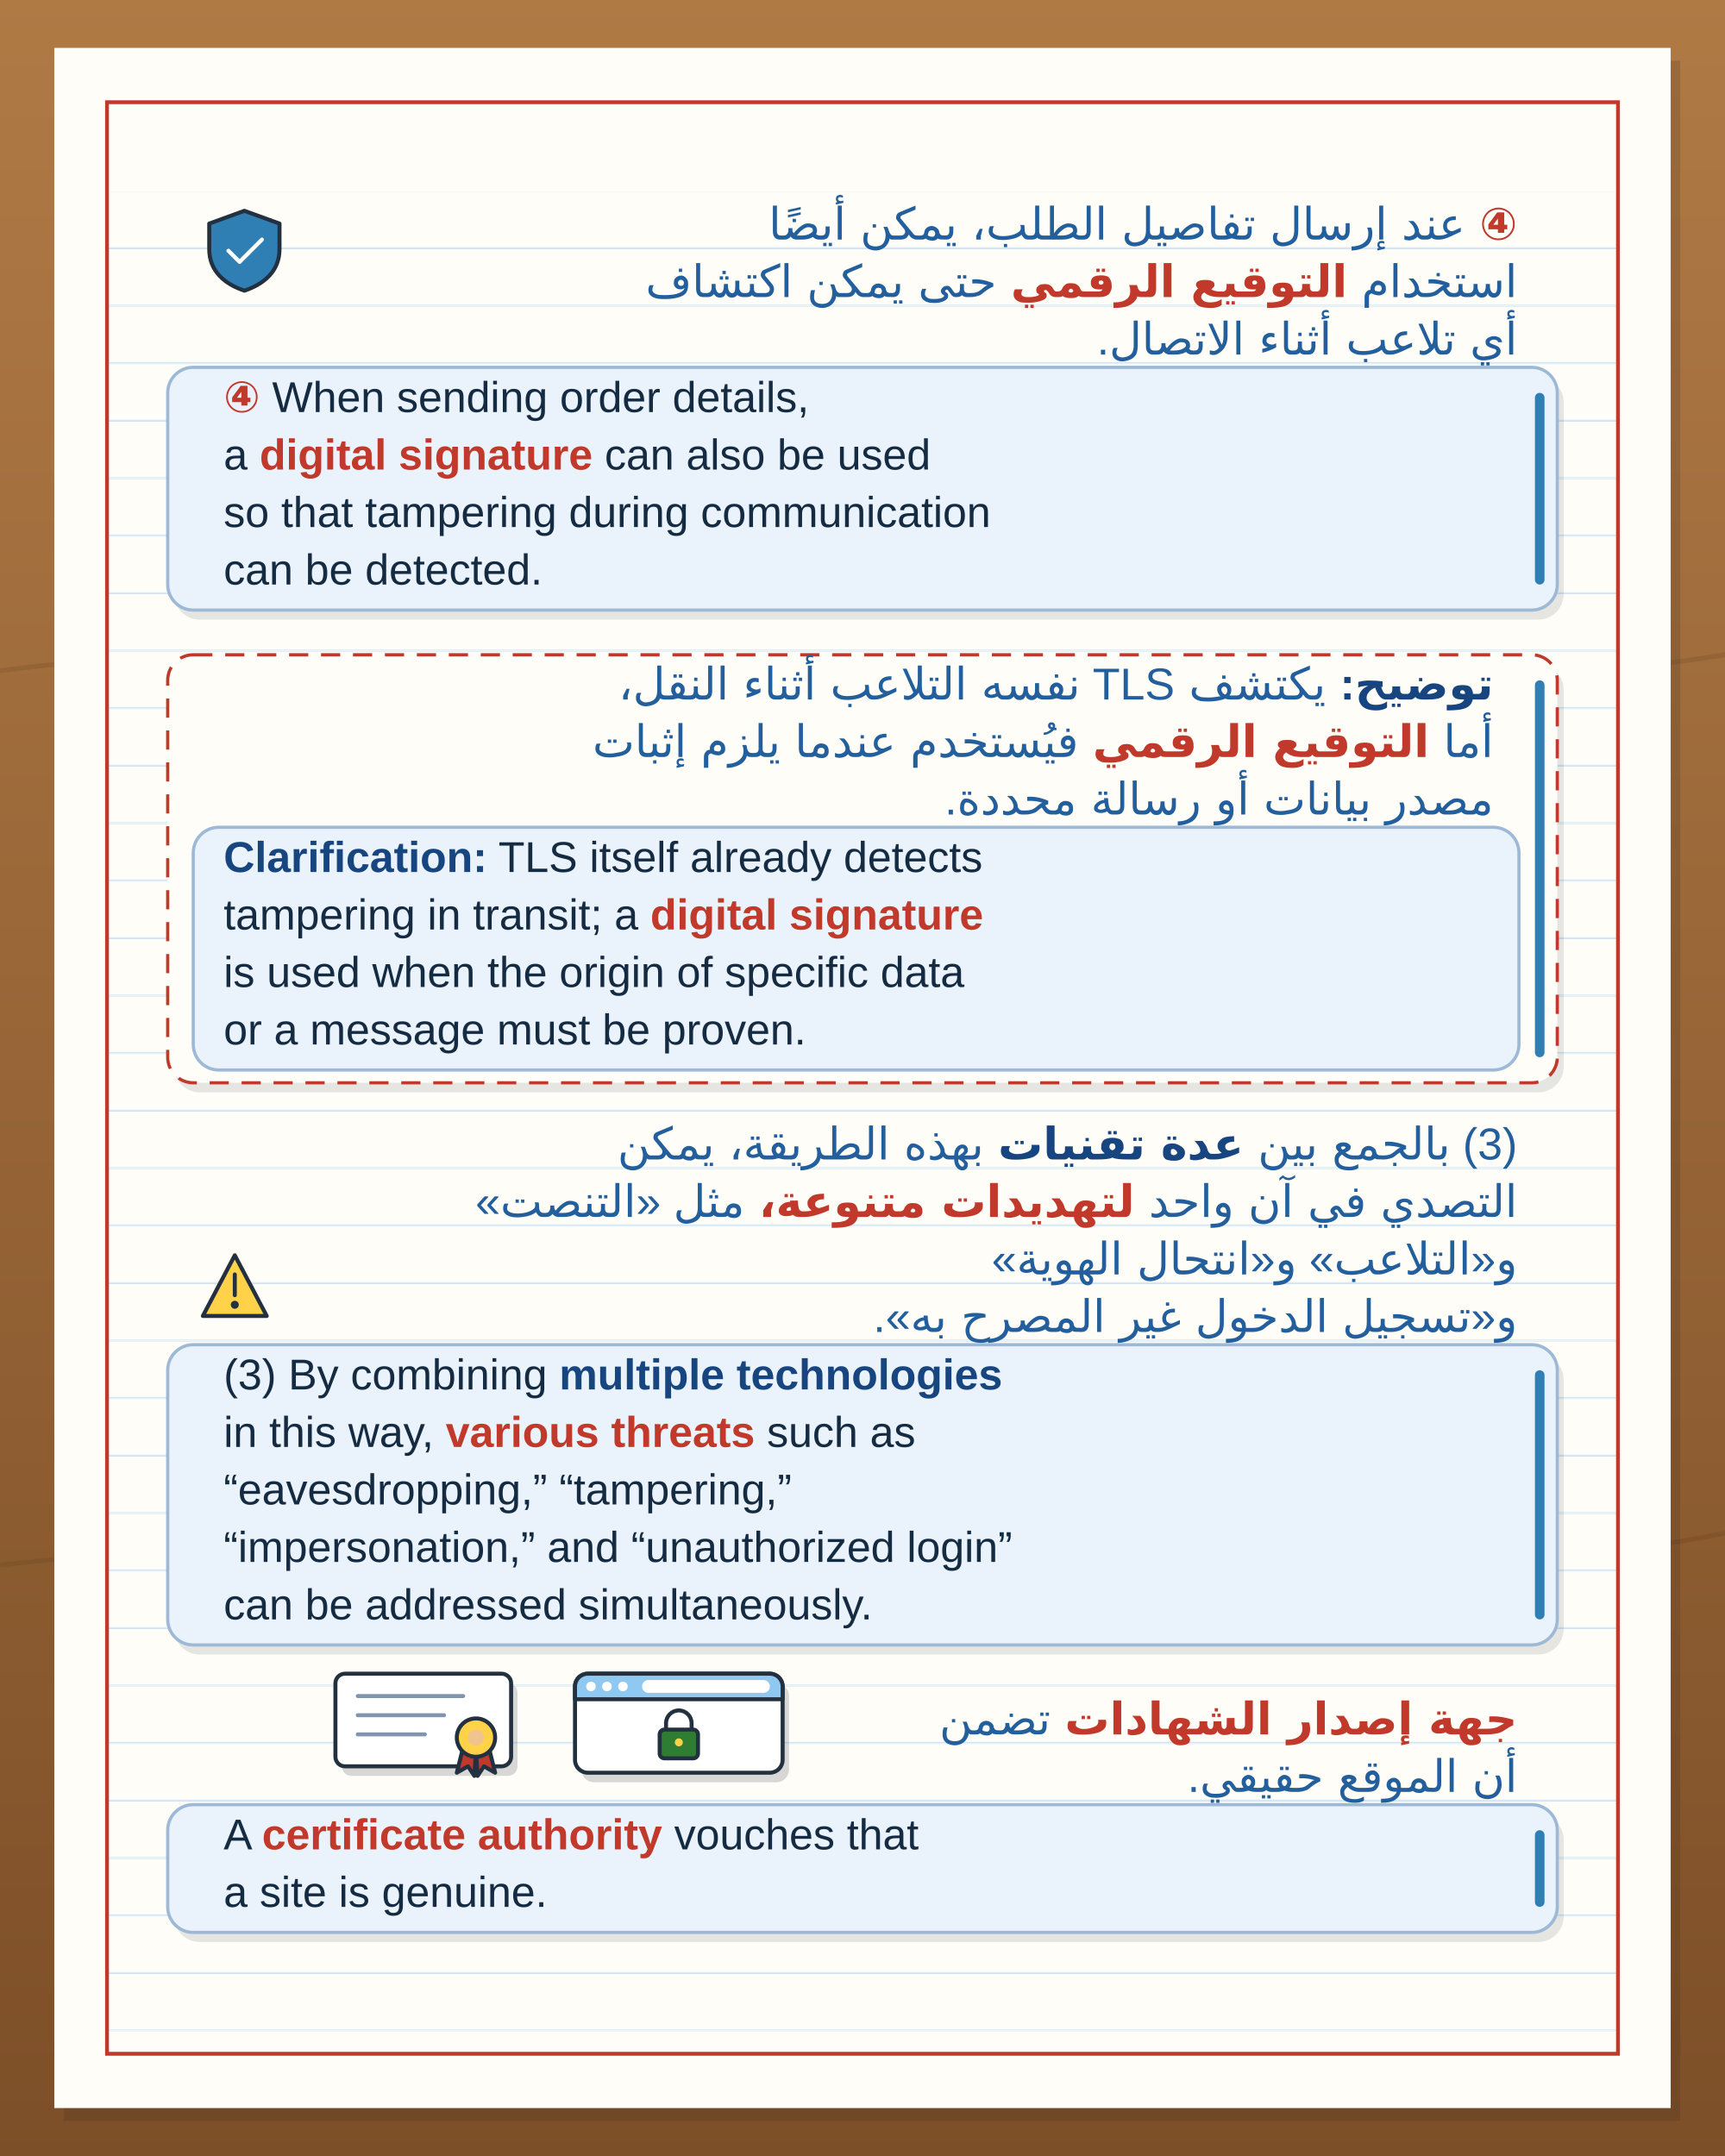
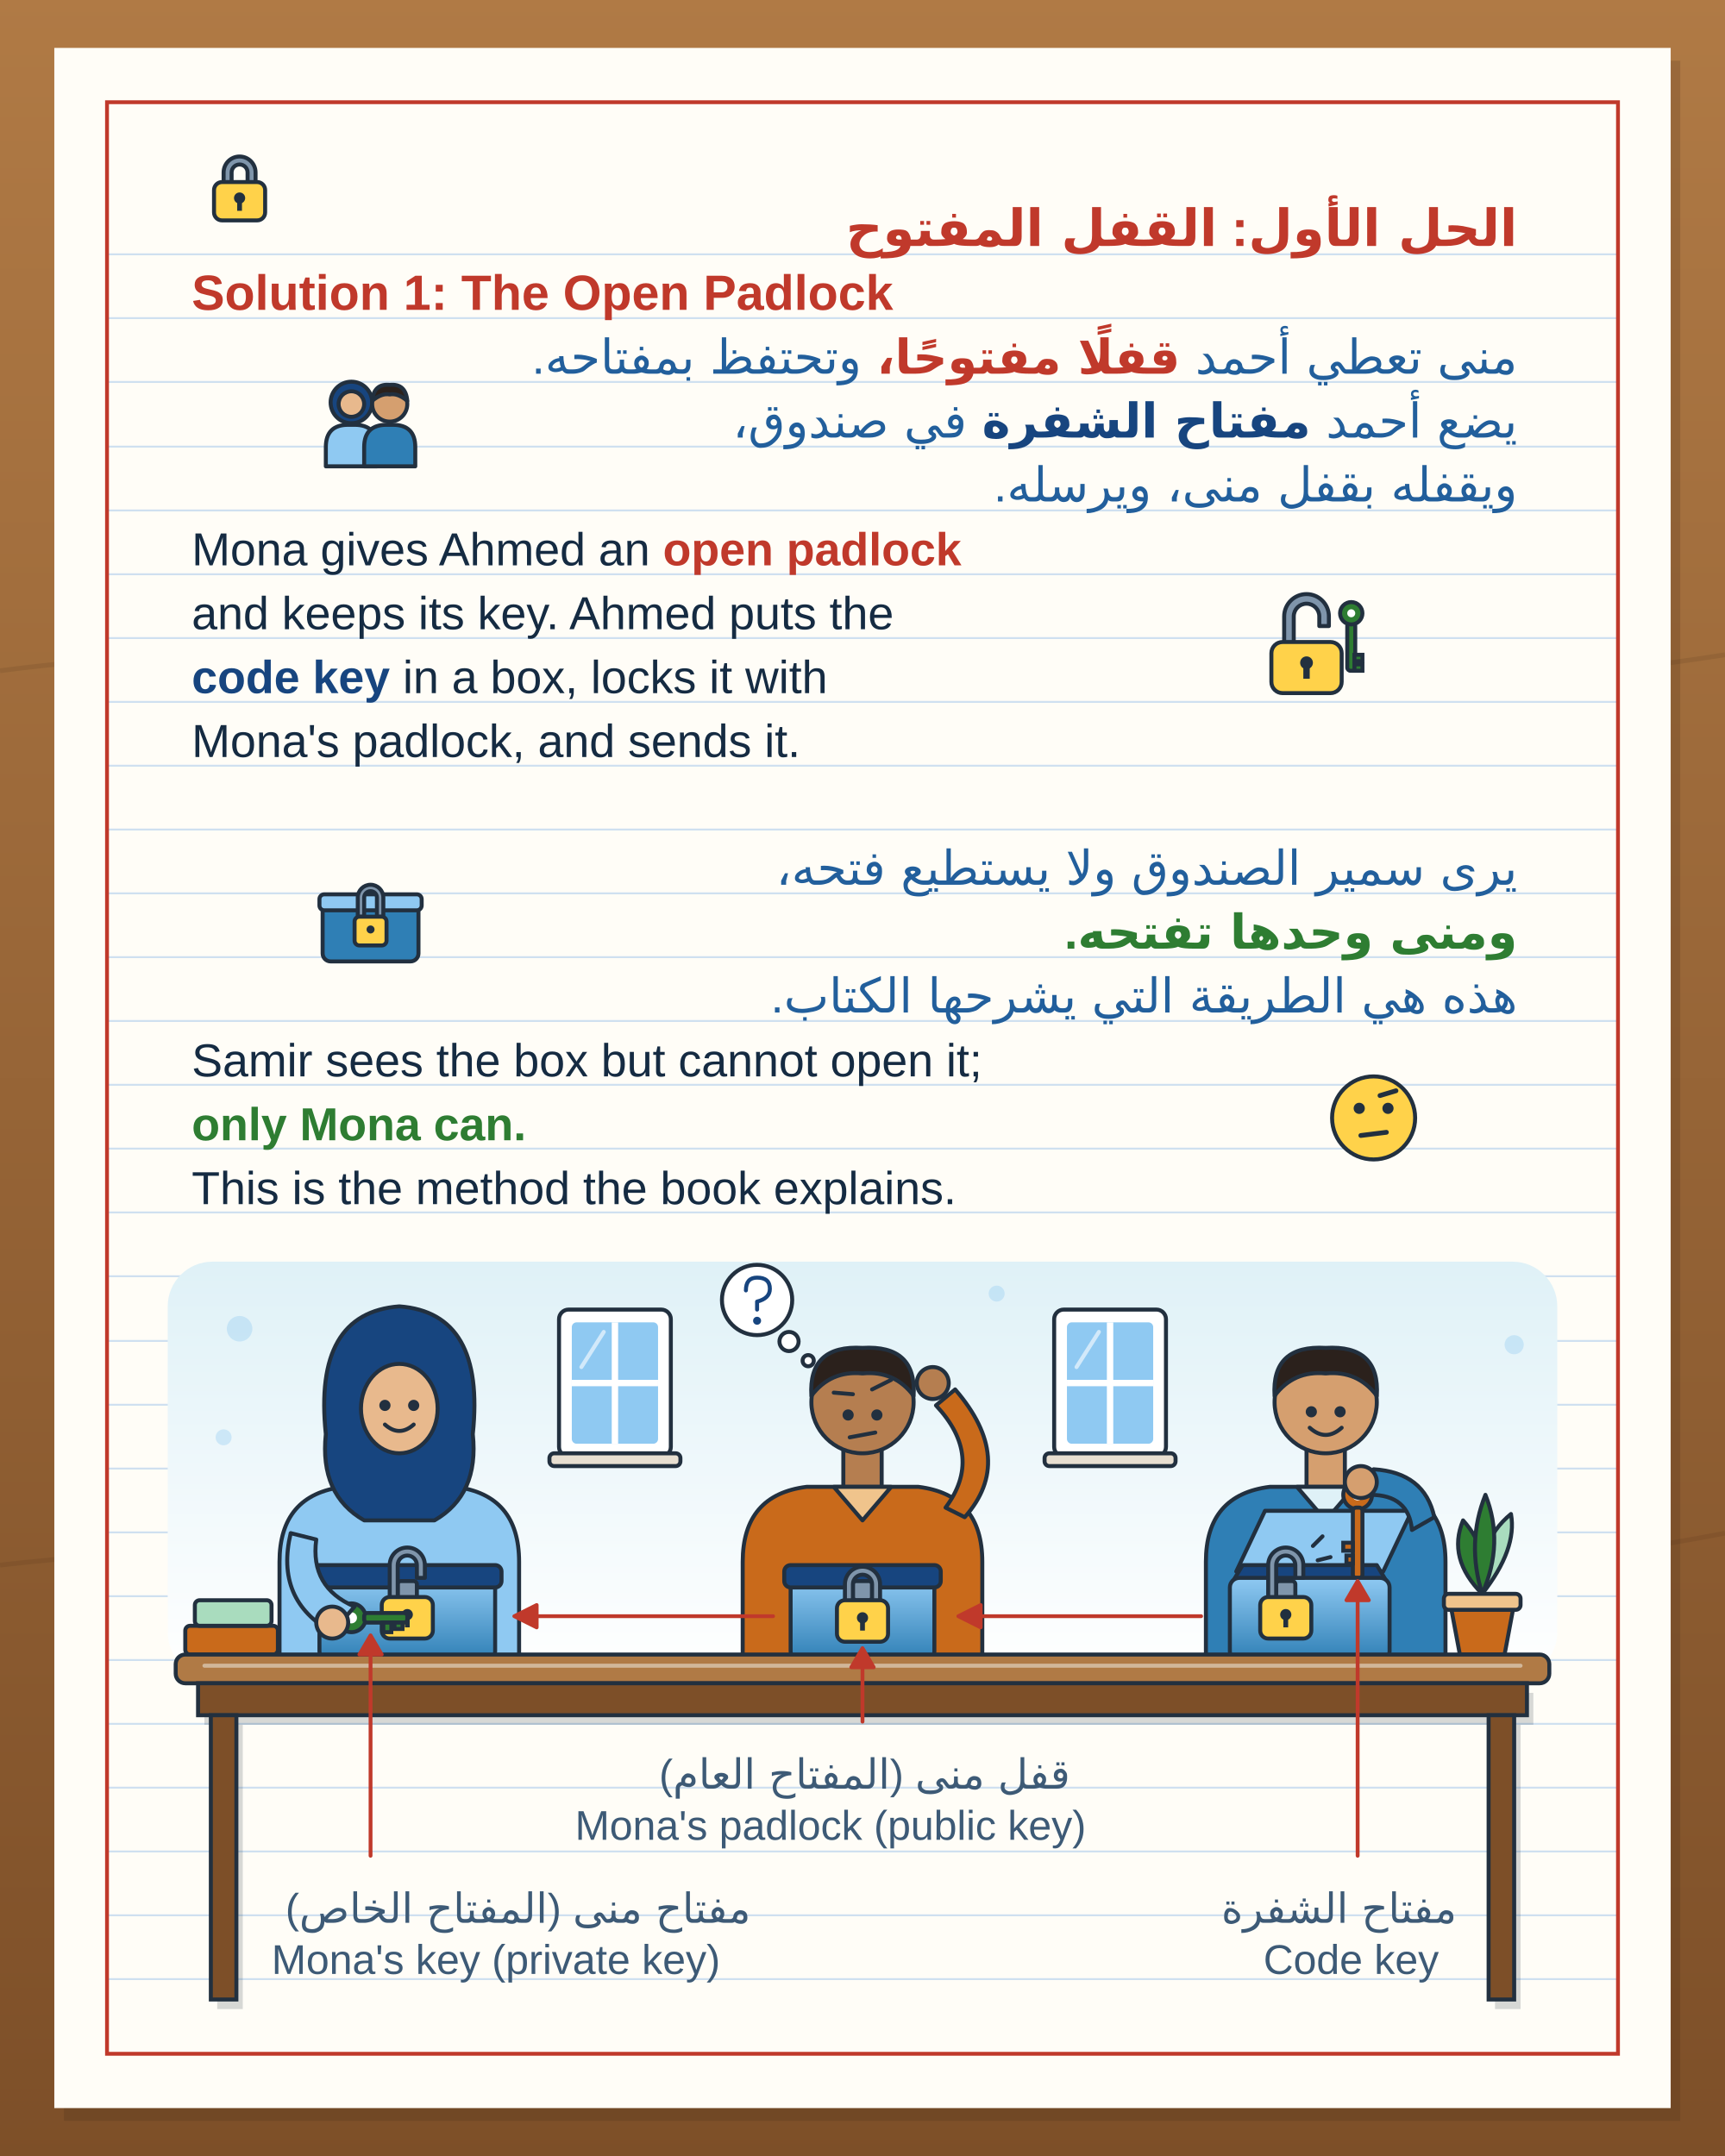
<svg xmlns="http://www.w3.org/2000/svg" width="1080" height="1350" viewBox="0 0 1080 1350" preserveAspectRatio="xMidYMid meet" style="width:100%;height:auto;max-width:1080px;display:block;margin:0 auto;">
  <defs>
    <linearGradient id="pmDesk" x1="0" y1="0" x2="0" y2="1">
      <stop offset="0" stop-color="#b07a45" />
      <stop offset="1" stop-color="#7d4f28" />
    </linearGradient>
-     <pattern id="pmRules" x="0" y="120" width="1080" height="36" patternUnits="userSpaceOnUse">
-       <line x1="0" y1="35.5" x2="1080" y2="35.5" stroke="#cfe0f0" stroke-width="1.4" />
+     <pattern id="pmRules" x="0" y="120" width="1080" height="40" patternUnits="userSpaceOnUse">
+       <line x1="0" y1="39.5" x2="1080" y2="39.5" stroke="#cfe0f0" stroke-width="1.4" />
    </pattern>
  </defs>
  <rect x="0" y="0" width="1080" height="1350" fill="url(#pmDesk)" />
  <path d="M0 420 C 300 380, 700 470, 1080 410" fill="none" stroke="#3a2411" stroke-width="3" opacity=".12" />
  <path d="M0 980 C 350 940, 720 1030, 1080 960" fill="none" stroke="#3a2411" stroke-width="3" opacity=".12" />
  <rect x="40" y="38" width="1012" height="1290" fill="#3a2411" opacity=".18" />
  <rect x="34" y="30" width="1012" height="1290" fill="#fffdf7" />
  <rect x="67" y="120" width="946" height="1152" fill="url(#pmRules)" />
  <rect x="67" y="64" width="946" height="1222" fill="none" stroke="#c0392b" stroke-width="2.4" />
-   <rect x="109" y="236" width="870" height="152" rx="16" fill="#22303f" opacity=".12" />
-   <rect x="109" y="416" width="870" height="268" rx="16" fill="#22303f" opacity=".12" />
-   <rect x="109" y="848" width="870" height="188" rx="16" fill="#22303f" opacity=".12" />
-   <rect x="109" y="1136" width="870" height="80" rx="16" fill="#22303f" opacity=".12" />
-   <rect x="105" y="230" width="870" height="152" rx="16" fill="#eaf2fb" stroke="#9db9d6" stroke-width="2" />
-   <rect x="961" y="246" width="6" height="120" rx="3" fill="#2f7fb5" />
-   <rect x="105" y="410" width="870" height="268" rx="16" fill="#fffdf7" stroke="#c0392b" stroke-width="2" stroke-dasharray="12 8" />
-   <rect x="961" y="426" width="6" height="236" rx="3" fill="#2f7fb5" />
-   <rect x="121" y="518" width="830" height="152" rx="16" fill="#eaf2fb" stroke="#9db9d6" stroke-width="2" />
-   <rect x="105" y="842" width="870" height="188" rx="16" fill="#eaf2fb" stroke="#9db9d6" stroke-width="2" />
-   <rect x="961" y="858" width="6" height="156" rx="3" fill="#2f7fb5" />
-   <rect x="105" y="1130" width="870" height="80" rx="16" fill="#eaf2fb" stroke="#9db9d6" stroke-width="2" />
-   <rect x="961" y="1146" width="6" height="48" rx="3" fill="#2f7fb5" />
-   <g transform="translate(125 128)">
-     <path d="M28 4 L50 12 V28 C50 42 40 50 28 54 C16 50 6 42 6 28 V12 Z" fill="#2f7fb5" stroke="#22303f" stroke-width="2.5" stroke-linecap="round" stroke-linejoin="round" />
-     <path d="M18 29 L25 36 L39 22" fill="none" stroke="#ffffff" stroke-width="2.5" stroke-linecap="round" stroke-linejoin="round" />
-   </g>
-   <g transform="translate(125 784)">
-     <polygon points="22,2 42,40 2,40" fill="#ffd24a" stroke="#22303f" stroke-width="2.5" stroke-linecap="round" stroke-linejoin="round" />
-     <line x1="22" y1="14" x2="22" y2="27" stroke="#22303f" stroke-width="2.5" stroke-linecap="round" />
-     <circle cx="22" cy="33" r="2.5" fill="#22303f" />
-   </g>
-   <g transform="translate(210 1048)">
-     <rect x="4" y="6" width="110" height="58" rx="6" fill="#22303f" opacity=".18" />
-     <rect x="0" y="0" width="110" height="58" rx="6" fill="#ffffff" stroke="#22303f" stroke-width="2.5" stroke-linejoin="round" />
-     <line x1="14" y1="14" x2="80" y2="14" stroke="#7f95ab" stroke-width="2.5" stroke-linecap="round" />
-     <line x1="14" y1="26" x2="68" y2="26" stroke="#7f95ab" stroke-width="2.5" stroke-linecap="round" />
-     <line x1="14" y1="38" x2="56" y2="38" stroke="#7f95ab" stroke-width="2.5" stroke-linecap="round" />
-     <polygon points="80,46 76,62 83,58 87,64 88,48" fill="#c0392b" stroke="#22303f" stroke-width="2.5" stroke-linejoin="round" />
-     <polygon points="96,46 100,62 93,58 89,64 88,48" fill="#c0392b" stroke="#22303f" stroke-width="2.5" stroke-linejoin="round" />
-     <circle cx="88" cy="40" r="12" fill="#ffd24a" stroke="#22303f" stroke-width="2.5" />
-     <circle cx="88" cy="40" r="5" fill="#f0c48c" />
-   </g>
-   <g transform="translate(360 1048)">
-     <rect x="4" y="6" width="130" height="62" rx="8" fill="#22303f" opacity=".18" />
-     <rect x="0" y="0" width="130" height="62" rx="8" fill="#ffffff" stroke="#22303f" stroke-width="2.5" stroke-linejoin="round" />
-     <path d="M8 0 H122 A8 8 0 0 1 130 8 V16 H0 V8 A8 8 0 0 1 8 0 Z" fill="#8fc9f2" stroke="#22303f" stroke-width="2.5" stroke-linejoin="round" />
-     <circle cx="10" cy="8" r="3" fill="#ffffff" />
-     <circle cx="20" cy="8" r="3" fill="#ffffff" />
-     <circle cx="30" cy="8" r="3" fill="#ffffff" />
-     <rect x="42" y="4" width="80" height="8" rx="4" fill="#ffffff" />
-     <path d="M57 36 V31 A8 8 0 0 1 73 31 V36" fill="none" stroke="#22303f" stroke-width="2.5" stroke-linecap="round" />
-     <rect x="53" y="35" width="24" height="18" rx="3" fill="#2e7d32" stroke="#22303f" stroke-width="2.5" stroke-linejoin="round" />
-     <circle cx="65" cy="43" r="2.5" fill="#ffd24a" />
-   </g>
-   <text x="950" y="150" direction="rtl" unicode-bidi="plaintext" text-anchor="start" font-family="Tahoma, Arial, Segoe UI, sans-serif" font-size="28" fill="#225f9c">
-     <tspan x="950" dy="0">
-       <tspan font-weight="bold" fill="#c0392b">④</tspan> عند إرسال تفاصيل الطلب، يمكن أيضًا</tspan>
-     <tspan x="950" dy="36">استخدام <tspan font-weight="bold" fill="#c0392b">التوقيع الرقمي</tspan> حتى يمكن اكتشاف</tspan>
-     <tspan x="950" dy="36">أي تلاعب أثناء الاتصال.</tspan>
-   </text>
-   <text x="140" y="258" direction="ltr" unicode-bidi="plaintext" text-anchor="start" font-family="Segoe Print, Comic Sans MS, Arial, sans-serif" font-size="27" fill="#152b42">
-     <tspan x="140" dy="0">
-       <tspan font-weight="bold" fill="#c0392b">④</tspan> When sending order details,</tspan>
-     <tspan x="140" dy="36">a <tspan font-weight="bold" fill="#c0392b">digital signature</tspan> can also be used</tspan>
-     <tspan x="140" dy="36">so that tampering during communication</tspan>
-     <tspan x="140" dy="36">can be detected.</tspan>
-   </text>
-   <text x="935" y="438" direction="rtl" unicode-bidi="plaintext" text-anchor="start" font-family="Tahoma, Arial, Segoe UI, sans-serif" font-size="28" fill="#225f9c">
-     <tspan x="935" dy="0">
-       <tspan font-weight="bold" fill="#17457f">توضيح:</tspan> يكتشف TLS نفسه التلاعب أثناء النقل،</tspan>
-     <tspan x="935" dy="36">أما <tspan font-weight="bold" fill="#c0392b">التوقيع الرقمي</tspan> فيُستخدم عندما يلزم إثبات</tspan>
-     <tspan x="935" dy="36">مصدر بيانات أو رسالة محددة.</tspan>
-   </text>
-   <text x="140" y="546" direction="ltr" unicode-bidi="plaintext" text-anchor="start" font-family="Segoe Print, Comic Sans MS, Arial, sans-serif" font-size="27" fill="#152b42">
-     <tspan x="140" dy="0">
-       <tspan font-weight="bold" fill="#17457f">Clarification:</tspan> TLS itself already detects</tspan>
-     <tspan x="140" dy="36">tampering in transit; a <tspan font-weight="bold" fill="#c0392b">digital signature</tspan>
+   <g>
+     <defs>
+       <linearGradient id="ilSky" x1="0" y1="0" x2="0" y2="1">
+         <stop offset="0" stop-color="#dff1f7" />
+         <stop offset="1" stop-color="#ffffff" />
+       </linearGradient>
+       <linearGradient id="ilBox" x1="0" y1="0" x2="0" y2="1">
+         <stop offset="0" stop-color="#8fc9f2" />
+         <stop offset="1" stop-color="#2f7fb5" />
+       </linearGradient>
+     </defs>
+     <rect x="128" y="1060" width="832" height="20" fill="#22303f" opacity=".18" />
+     <rect x="136" y="1080" width="16" height="178" fill="#22303f" opacity=".18" />
+     <rect x="936" y="1080" width="16" height="178" fill="#22303f" opacity=".18" />
+     <rect x="105" y="790" width="870" height="260" rx="28" fill="url(#ilSky)" />
+     <circle cx="150" cy="832" r="8" fill="#8fc9f2" opacity=".35" />
+     <circle cx="140" cy="900" r="5" fill="#8fc9f2" opacity=".35" />
+     <circle cx="948" cy="842" r="6" fill="#8fc9f2" opacity=".35" />
+     <circle cx="624" cy="810" r="5" fill="#8fc9f2" opacity=".35" />
+     <rect x="350" y="820" width="70" height="92" rx="6" fill="#ffffff" stroke="#22303f" stroke-width="2.5" />
+     <rect x="358" y="828" width="54" height="76" rx="3" fill="#8fc9f2" />
+     <rect x="383" y="828" width="4" height="76" fill="#ffffff" />
+     <rect x="358" y="864" width="54" height="4" fill="#ffffff" />
+     <path d="M 364 856 L 378 834" fill="none" stroke="#ffffff" stroke-width="2.5" stroke-linecap="round" opacity=".6" />
+     <rect x="344" y="910" width="82" height="8" rx="3" fill="#e8dfd1" stroke="#22303f" stroke-width="2.5" />
+     <rect x="660" y="820" width="70" height="92" rx="6" fill="#ffffff" stroke="#22303f" stroke-width="2.5" />
+     <rect x="668" y="828" width="54" height="76" rx="3" fill="#8fc9f2" />
+     <rect x="693" y="828" width="4" height="76" fill="#ffffff" />
+     <rect x="668" y="864" width="54" height="4" fill="#ffffff" />
+     <path d="M 674 856 L 688 834" fill="none" stroke="#ffffff" stroke-width="2.5" stroke-linecap="round" opacity=".6" />
+     <rect x="654" y="910" width="82" height="8" rx="3" fill="#e8dfd1" stroke="#22303f" stroke-width="2.5" />
+     <path d="M 175 1044 V 978 Q 175 936 215 931 H 285 Q 325 936 325 978 V 1044 Z" fill="#8fc9f2" stroke="#22303f" stroke-width="2.5" stroke-linecap="round" stroke-linejoin="round" />
+     <path d="M 204 898 Q 196 822 250 818 Q 304 822 296 898 Q 300 936 272 952 H 228 Q 200 936 204 898 Z" fill="#17457f" stroke="#22303f" stroke-width="2.5" stroke-linecap="round" stroke-linejoin="round" />
+     <ellipse cx="250" cy="882" rx="24" ry="28" fill="#e8b98d" stroke="#22303f" stroke-width="2.5" />
+     <circle cx="241" cy="880" r="3.5" fill="#22303f" />
+     <circle cx="259" cy="880" r="3.5" fill="#22303f" />
+     <path d="M 241 892 Q 250 900 259 892" fill="none" stroke="#22303f" stroke-width="2.5" stroke-linecap="round" />
+     <rect x="528" y="902" width="24" height="32" fill="#b57e50" stroke="#22303f" stroke-width="2.5" />
+     <path d="M 465 1044 V 978 Q 465 936 505 931 H 575 Q 615 936 615 978 V 1044 Z" fill="#c96a1b" stroke="#22303f" stroke-width="2.5" stroke-linecap="round" stroke-linejoin="round" />
+     <path d="M 522 931 L 540 952 L 558 931 Z" fill="#f0c48c" stroke="#22303f" stroke-width="2.5" stroke-linejoin="round" />
+     <circle cx="540" cy="878" r="32" fill="#b57e50" stroke="#22303f" stroke-width="2.5" />
+     <path d="M 508 874 Q 506 842 540 844 Q 574 842 572 874 Q 560 858 540 860 Q 520 858 508 874 Z" fill="#2b211c" stroke="#22303f" stroke-width="2.5" stroke-linejoin="round" />
+     <circle cx="531" cy="886" r="3.5" fill="#22303f" />
+     <circle cx="549" cy="886" r="3.5" fill="#22303f" />
+     <path d="M 522 872 L 534 873" fill="none" stroke="#22303f" stroke-width="2.5" stroke-linecap="round" />
+     <path d="M 546 870 L 558 864" fill="none" stroke="#22303f" stroke-width="2.5" stroke-linecap="round" />
+     <path d="M 532 900 L 548 897" fill="none" stroke="#22303f" stroke-width="2.5" stroke-linecap="round" />
+     <path d="M 604 950 Q 636 914 598 870 L 586 880 Q 616 912 592 944 Z" fill="#c96a1b" stroke="#22303f" stroke-width="2.5" stroke-linejoin="round" />
+     <circle cx="584" cy="866" r="10" fill="#b57e50" stroke="#22303f" stroke-width="2.5" />
+     <circle cx="506" cy="852" r="3.5" fill="#ffffff" stroke="#22303f" stroke-width="2.5" />
+     <circle cx="494" cy="840" r="6" fill="#ffffff" stroke="#22303f" stroke-width="2.5" />
+     <circle cx="474" cy="814" r="22" fill="#ffffff" stroke="#22303f" stroke-width="2.5" />
+     <path d="M 467 808 Q 467 800 474 800 Q 482 800 482 807 Q 482 813 474 815 V 820" fill="none" stroke="#17457f" stroke-width="2.5" stroke-linecap="round" stroke-linejoin="round" />
+     <circle cx="474" cy="827" r="2.5" fill="#17457f" />
+     <rect x="818" y="902" width="24" height="32" fill="#d59f6f" stroke="#22303f" stroke-width="2.5" />
+     <path d="M 755 1044 V 978 Q 755 936 795 931 H 865 Q 905 936 905 978 V 1044 Z" fill="#2f7fb5" stroke="#22303f" stroke-width="2.5" stroke-linecap="round" stroke-linejoin="round" />
+     <path d="M 812 931 L 830 952 L 848 931 Z" fill="#dff1f7" stroke="#22303f" stroke-width="2.5" stroke-linejoin="round" />
+     <circle cx="830" cy="878" r="32" fill="#d59f6f" stroke="#22303f" stroke-width="2.5" />
+     <path d="M 798 874 Q 796 842 830 844 Q 864 842 862 874 Q 850 858 830 860 Q 810 858 798 874 Z" fill="#2b211c" stroke="#22303f" stroke-width="2.5" stroke-linejoin="round" />
+     <circle cx="821" cy="884" r="3.5" fill="#22303f" />
+     <circle cx="839" cy="884" r="3.5" fill="#22303f" />
+     <path d="M 820 894 Q 830 903 840 894" fill="none" stroke="#22303f" stroke-width="2.5" stroke-linecap="round" />
+     <polygon points="774,984 792,946 884,946 866,984" fill="#8fc9f2" stroke="#22303f" stroke-width="2.5" stroke-linejoin="round" />
+     <polygon points="772,990 778,980 862,980 868,990" fill="#17457f" stroke="#22303f" stroke-width="2.5" stroke-linejoin="round" />
+     <g transform="translate(850 936) rotate(90)">
+       <circle cx="0" cy="0" r="9" fill="#c96a1b" stroke="#22303f" stroke-width="2.5" />
+       <circle cx="0" cy="0" r="3.5" fill="#ffffff" />
+       <rect x="8" y="-3" width="44" height="6" rx="2" fill="#c96a1b" stroke="#22303f" stroke-width="2.5" />
+       <rect x="30" y="3" width="5" height="6" fill="#c96a1b" stroke="#22303f" stroke-width="2.5" />
+       <rect x="38" y="3" width="5" height="4" fill="#c96a1b" stroke="#22303f" stroke-width="2.5" />
+     </g>
+     <path d="M 898 950 Q 892 922 860 920 L 858 936 Q 882 936 884 958 Z" fill="#2f7fb5" stroke="#22303f" stroke-width="2.5" stroke-linejoin="round" />
+     <circle cx="852" cy="928" r="10" fill="#d59f6f" stroke="#22303f" stroke-width="2.5" />
+     <rect x="770" y="988" width="100" height="52" rx="6" fill="url(#ilBox)" stroke="#22303f" stroke-width="2.5" />
+     <rect x="799" y="990" width="12" height="12" rx="2" fill="#7f95ab" stroke="#22303f" stroke-width="2.5" />
+     <g transform="translate(805 1000)">
+       <path d="M -11 1 V -20 A 11 11 0 0 1 11 -20 V -12 H 6 V -20 A 6 6 0 0 0 -6 -20 V 1 Z" fill="#7f95ab" stroke="#22303f" stroke-width="2.5" stroke-linejoin="round" />
+       <rect x="-16" y="0" width="32" height="26" rx="5" fill="#ffd24a" stroke="#22303f" stroke-width="2.5" />
+       <circle cx="0" cy="11" r="3.5" fill="#22303f" />
+       <rect x="-1.5" y="12" width="3" height="7" fill="#22303f" />
+     </g>
+     <path d="M 822 968 L 828 962" fill="none" stroke="#22303f" stroke-width="2.5" stroke-linecap="round" />
+     <path d="M 825 977 L 833 975" fill="none" stroke="#22303f" stroke-width="2.5" stroke-linecap="round" />
+     <rect x="495" y="988" width="90" height="52" rx="6" fill="url(#ilBox)" stroke="#22303f" stroke-width="2.5" />
+     <rect x="491" y="980" width="98" height="14" rx="4" fill="#17457f" stroke="#22303f" stroke-width="2.5" />
+     <rect x="534" y="990" width="12" height="12" rx="2" fill="#7f95ab" stroke="#22303f" stroke-width="2.5" />
+     <g transform="translate(540 1002)">
+       <path d="M -11 1 V -10 A 11 11 0 0 1 11 -10 V 1 H 6 V -10 A 6 6 0 0 0 -6 -10 V 1 Z" fill="#7f95ab" stroke="#22303f" stroke-width="2.5" stroke-linejoin="round" />
+       <rect x="-16" y="0" width="32" height="26" rx="5" fill="#ffd24a" stroke="#22303f" stroke-width="2.5" />
+       <circle cx="0" cy="11" r="3.5" fill="#22303f" />
+       <rect x="-1.5" y="12" width="3" height="7" fill="#22303f" />
+     </g>
+     <rect x="200" y="988" width="110" height="52" rx="6" fill="url(#ilBox)" stroke="#22303f" stroke-width="2.5" />
+     <rect x="196" y="980" width="118" height="14" rx="4" fill="#17457f" stroke="#22303f" stroke-width="2.5" />
+     <rect x="249" y="990" width="12" height="12" rx="2" fill="#7f95ab" stroke="#22303f" stroke-width="2.5" />
+     <g transform="translate(255 1000)">
+       <path d="M -11 1 V -20 A 11 11 0 0 1 11 -20 V -12 H 6 V -20 A 6 6 0 0 0 -6 -20 V 1 Z" fill="#7f95ab" stroke="#22303f" stroke-width="2.5" stroke-linejoin="round" />
+       <rect x="-16" y="0" width="32" height="26" rx="5" fill="#ffd24a" stroke="#22303f" stroke-width="2.5" />
+       <circle cx="0" cy="11" r="3.5" fill="#22303f" />
+       <rect x="-1.5" y="12" width="3" height="7" fill="#22303f" />
+     </g>
+     <g transform="translate(220 1013)">
+       <circle cx="0" cy="0" r="9" fill="#2e7d32" stroke="#22303f" stroke-width="2.5" />
+       <circle cx="0" cy="0" r="3.5" fill="#ffffff" />
+       <rect x="8" y="-3" width="27" height="6" rx="2" fill="#2e7d32" stroke="#22303f" stroke-width="2.5" />
+       <rect x="20" y="3" width="5" height="6" fill="#2e7d32" stroke="#22303f" stroke-width="2.5" />
+       <rect x="27" y="3" width="5" height="4" fill="#2e7d32" stroke="#22303f" stroke-width="2.5" />
+     </g>
+     <path d="M 182 960 Q 172 1002 208 1022 L 222 1006 Q 194 994 198 964 Z" fill="#8fc9f2" stroke="#22303f" stroke-width="2.5" stroke-linejoin="round" />
+     <circle cx="208" cy="1016" r="10" fill="#e8b98d" stroke="#22303f" stroke-width="2.5" />
+     <rect x="116" y="1018" width="58" height="18" rx="3" fill="#c96a1b" stroke="#22303f" stroke-width="2.5" />
+     <rect x="122" y="1002" width="48" height="16" rx="3" fill="#a9dcbe" stroke="#22303f" stroke-width="2.5" />
+     <path d="M 928 998 Q 906 976 916 952 Q 934 972 928 998 Z" fill="#2e7d32" stroke="#22303f" stroke-width="2.5" stroke-linejoin="round" />
+     <path d="M 928 998 Q 950 970 946 948 Q 924 966 928 998 Z" fill="#a9dcbe" stroke="#22303f" stroke-width="2.5" stroke-linejoin="round" />
+     <path d="M 928 998 Q 918 966 930 936 Q 942 966 928 998 Z" fill="#2e7d32" stroke="#22303f" stroke-width="2.5" stroke-linejoin="round" />
+     <polygon points="908,1004 948,1004 942,1036 914,1036" fill="#c96a1b" stroke="#22303f" stroke-width="2.5" stroke-linejoin="round" />
+     <rect x="904" y="998" width="48" height="10" rx="3" fill="#f0c48c" stroke="#22303f" stroke-width="2.5" />
+     <rect x="110" y="1036" width="860" height="18" rx="6" fill="#b07a45" stroke="#22303f" stroke-width="2.5" />
+     <path d="M 128 1043 H 952" fill="none" stroke="#e8dfd1" stroke-width="2.5" stroke-linecap="round" opacity=".6" />
+     <rect x="124" y="1054" width="832" height="20" fill="#7d4f28" stroke="#22303f" stroke-width="2.5" />
+     <rect x="132" y="1074" width="16" height="178" fill="#7d4f28" stroke="#22303f" stroke-width="2.5" />
+     <rect x="932" y="1074" width="16" height="178" fill="#7d4f28" stroke="#22303f" stroke-width="2.5" />
+     <path d="M 752 1012 H 614" fill="none" stroke="#c0392b" stroke-width="2.4" stroke-linecap="round" />
+     <polygon points="600,1012 614,1005 614,1019" fill="#c0392b" stroke="#c0392b" stroke-width="2.4" stroke-linejoin="round" />
+     <path d="M 484 1012 H 336" fill="none" stroke="#c0392b" stroke-width="2.4" stroke-linecap="round" />
+     <polygon points="322,1012 336,1005 336,1019" fill="#c0392b" stroke="#c0392b" stroke-width="2.4" stroke-linejoin="round" />
+     <path d="M 540 1078 V 1044" fill="none" stroke="#c0392b" stroke-width="2.4" stroke-linecap="round" />
+     <polygon points="540,1032 533,1044 547,1044" fill="#c0392b" stroke="#c0392b" stroke-width="2.4" stroke-linejoin="round" />
+     <path d="M 232 1162 V 1036" fill="none" stroke="#c0392b" stroke-width="2.4" stroke-linecap="round" />
+     <polygon points="232,1024 225,1036 239,1036" fill="#c0392b" stroke="#c0392b" stroke-width="2.4" stroke-linejoin="round" />
+     <path d="M 850 1162 V 1002" fill="none" stroke="#c0392b" stroke-width="2.4" stroke-linecap="round" />
+     <polygon points="850,990 843,1002 857,1002" fill="#c0392b" stroke="#c0392b" stroke-width="2.4" stroke-linejoin="round" />
+   </g>
+   <g transform="translate(128 94)">
+     <path d="M 12 22 V 14 A 10 10 0 0 1 32 14 V 22 H 27 V 14 A 5 5 0 0 0 17 14 V 22 Z" fill="#7f95ab" stroke="#22303f" stroke-width="2.5" stroke-linejoin="round" />
+     <rect x="6" y="20" width="32" height="24" rx="5" fill="#ffd24a" stroke="#22303f" stroke-width="2.5" />
+     <circle cx="22" cy="30" r="3.5" fill="#22303f" />
+     <rect x="20.5" y="31" width="3" height="7" fill="#22303f" />
+   </g>
+   <g transform="translate(200 236)">
+     <path d="M 4 56 V 44 Q 4 30 18 30 H 22 Q 36 30 36 44 V 56 Z" fill="#8fc9f2" stroke="#22303f" stroke-width="2.5" stroke-linejoin="round" />
+     <circle cx="20" cy="16" r="13" fill="#17457f" stroke="#22303f" stroke-width="2.5" />
+     <circle cx="20" cy="17" r="8" fill="#e8b98d" stroke="#22303f" stroke-width="2.5" />
+     <path d="M 28 56 V 44 Q 28 30 42 30 H 46 Q 60 30 60 44 V 56 Z" fill="#2f7fb5" stroke="#22303f" stroke-width="2.5" stroke-linejoin="round" />
+     <circle cx="44" cy="17" r="11" fill="#d59f6f" stroke="#22303f" stroke-width="2.5" />
+     <path d="M 33 15 Q 34 4 44 5 Q 54 4 55 15 Q 49 10 44 11 Q 39 10 33 15 Z" fill="#2b211c" stroke="#22303f" stroke-width="2.5" stroke-linejoin="round" />
+   </g>
+   <g transform="translate(790 372)">
+     <path d="M 14 32 V 14 A 14 14 0 0 1 42 14 V 20 H 36 V 14 A 8 8 0 0 0 20 14 V 32 Z" fill="#7f95ab" stroke="#22303f" stroke-width="2.5" stroke-linejoin="round" />
+     <rect x="6" y="30" width="44" height="32" rx="7" fill="#ffd24a" stroke="#22303f" stroke-width="2.5" />
+     <circle cx="28" cy="43" r="4" fill="#22303f" />
+     <rect x="26" y="44" width="4" height="9" fill="#22303f" />
+     <rect x="53.5" y="18" width="5" height="30" rx="2" fill="#2e7d32" stroke="#22303f" stroke-width="2.5" />
+     <rect x="58" y="38" width="5" height="4" fill="#2e7d32" stroke="#22303f" stroke-width="2.5" />
+     <rect x="58" y="44" width="5" height="4" fill="#2e7d32" stroke="#22303f" stroke-width="2.5" />
+     <circle cx="56" cy="12" r="7" fill="#2e7d32" stroke="#22303f" stroke-width="2.5" />
+     <circle cx="56" cy="12" r="2.5" fill="#ffffff" />
+   </g>
+   <g transform="translate(200 544)">
+     <rect x="2" y="22" width="60" height="36" rx="5" fill="#2f7fb5" stroke="#22303f" stroke-width="2.5" />
+     <rect x="0" y="16" width="64" height="10" rx="3" fill="#8fc9f2" stroke="#22303f" stroke-width="2.5" />
+     <path d="M 24 30 V 18 A 8 8 0 0 1 40 18 V 30 H 36 V 18 A 4 4 0 0 0 28 18 V 30 Z" fill="#7f95ab" stroke="#22303f" stroke-width="2.5" stroke-linejoin="round" />
+     <rect x="22" y="30" width="20" height="18" rx="3" fill="#ffd24a" stroke="#22303f" stroke-width="2.5" />
+     <circle cx="32" cy="38" r="2.5" fill="#22303f" />
+   </g>
+   <g transform="translate(860 700)">
+     <circle cx="0" cy="0" r="26" fill="#ffd24a" stroke="#22303f" stroke-width="2.5" />
+     <circle cx="-9" cy="-6" r="3.5" fill="#22303f" />
+     <circle cx="9" cy="-6" r="3.5" fill="#22303f" />
+     <path d="M -8 11 L 8 9" fill="none" stroke="#22303f" stroke-width="3" stroke-linecap="round" />
+     <path d="M 4 -14 L 14 -17" fill="none" stroke="#22303f" stroke-width="3" stroke-linecap="round" />
+   </g>
+   <text x="950" y="154" direction="rtl" unicode-bidi="plaintext" text-anchor="start" font-family="Tahoma, Arial, Segoe UI, sans-serif" font-size="32" font-weight="bold" fill="#c0392b">
+     <tspan x="950" dy="0">الحل الأول: القفل المفتوح</tspan>
+   </text>
+   <text x="120" y="194" direction="ltr" unicode-bidi="plaintext" text-anchor="start" font-family="Segoe Print, Comic Sans MS, Arial, sans-serif" font-size="31" font-weight="bold" fill="#c0392b">
+     <tspan x="120" dy="0">Solution 1: The Open Padlock</tspan>
+   </text>
+   <text x="950" y="234" direction="rtl" unicode-bidi="plaintext" text-anchor="start" font-family="Tahoma, Arial, Segoe UI, sans-serif" font-size="30" fill="#225f9c">
+     <tspan x="950" dy="0">منى تعطي أحمد <tspan font-weight="bold" fill="#c0392b">قفلًا مفتوحًا،</tspan> وتحتفظ بمفتاحه.</tspan>
+     <tspan x="950" dy="40">يضع أحمد <tspan font-weight="bold" fill="#17457f">مفتاح الشفرة</tspan> في صندوق،</tspan>
+     <tspan x="950" dy="40">ويقفله بقفل منى، ويرسله.</tspan>
+   </text>
+   <text x="120" y="354" direction="ltr" unicode-bidi="plaintext" text-anchor="start" font-family="Segoe Print, Comic Sans MS, Arial, sans-serif" font-size="29" fill="#152b42">
+     <tspan x="120" dy="0">Mona gives Ahmed an <tspan font-weight="bold" fill="#c0392b">open padlock</tspan>
    </tspan>
-     <tspan x="140" dy="36">is used when the origin of specific data</tspan>
-     <tspan x="140" dy="36">or a message must be proven.</tspan>
-   </text>
-   <text x="950" y="726" direction="rtl" unicode-bidi="plaintext" text-anchor="start" font-family="Tahoma, Arial, Segoe UI, sans-serif" font-size="28" fill="#225f9c">
-     <tspan x="950" dy="0">(3) بالجمع بين <tspan font-weight="bold" fill="#17457f">عدة تقنيات</tspan> بهذه الطريقة، يمكن</tspan>
-     <tspan x="950" dy="36">التصدي في آن واحد <tspan font-weight="bold" fill="#c0392b">لتهديدات متنوعة،</tspan> مثل «التنصت»</tspan>
-     <tspan x="950" dy="36">و«التلاعب» و«انتحال الهوية»</tspan>
-     <tspan x="950" dy="36">و«تسجيل الدخول غير المصرح به».</tspan>
-   </text>
-   <text x="140" y="870" direction="ltr" unicode-bidi="plaintext" text-anchor="start" font-family="Segoe Print, Comic Sans MS, Arial, sans-serif" font-size="27" fill="#152b42">
-     <tspan x="140" dy="0">(3) By combining <tspan font-weight="bold" fill="#17457f">multiple technologies</tspan>
+     <tspan x="120" dy="40">and keeps its key. Ahmed puts the</tspan>
+     <tspan x="120" dy="40">
+       <tspan font-weight="bold" fill="#17457f">code key</tspan> in a box, locks it with</tspan>
+     <tspan x="120" dy="40">Mona's padlock, and sends it.</tspan>
+   </text>
+   <text x="950" y="554" direction="rtl" unicode-bidi="plaintext" text-anchor="start" font-family="Tahoma, Arial, Segoe UI, sans-serif" font-size="30" fill="#225f9c">
+     <tspan x="950" dy="0">يرى سمير الصندوق ولا يستطيع فتحه،</tspan>
+     <tspan x="950" dy="40">
+       <tspan font-weight="bold" fill="#2e7d32">ومنى وحدها تفتحه.</tspan>
    </tspan>
-     <tspan x="140" dy="36">in this way, <tspan font-weight="bold" fill="#c0392b">various threats</tspan> such as</tspan>
-     <tspan x="140" dy="36">“eavesdropping,” “tampering,”</tspan>
-     <tspan x="140" dy="36">“impersonation,” and “unauthorized login”</tspan>
-     <tspan x="140" dy="36">can be addressed simultaneously.</tspan>
-   </text>
-   <text x="950" y="1086" direction="rtl" unicode-bidi="plaintext" text-anchor="start" font-family="Tahoma, Arial, Segoe UI, sans-serif" font-size="28" fill="#225f9c">
-     <tspan x="950" dy="0">
-       <tspan font-weight="bold" fill="#c0392b">جهة إصدار الشهادات</tspan> تضمن</tspan>
-     <tspan x="950" dy="36">أن الموقع حقيقي.</tspan>
-   </text>
-   <text x="140" y="1158" direction="ltr" unicode-bidi="plaintext" text-anchor="start" font-family="Segoe Print, Comic Sans MS, Arial, sans-serif" font-size="27" fill="#152b42">
-     <tspan x="140" dy="0">A <tspan font-weight="bold" fill="#c0392b">certificate authority</tspan> vouches that</tspan>
-     <tspan x="140" dy="36">a site is genuine.</tspan>
+     <tspan x="950" dy="40">هذه هي الطريقة التي يشرحها الكتاب.</tspan>
+   </text>
+   <text x="120" y="674" direction="ltr" unicode-bidi="plaintext" text-anchor="start" font-family="Segoe Print, Comic Sans MS, Arial, sans-serif" font-size="29" fill="#152b42">
+     <tspan x="120" dy="0">Samir sees the box but cannot open it;</tspan>
+     <tspan x="120" dy="40">
+       <tspan font-weight="bold" fill="#2e7d32">only Mona can.</tspan>
+     </tspan>
+     <tspan x="120" dy="40">This is the method the book explains.</tspan>
+   </text>
+   <text x="670" y="1120" direction="rtl" unicode-bidi="plaintext" text-anchor="start" font-family="Tahoma, Arial, Segoe UI, sans-serif" font-size="26" fill="#3d5a76">
+     <tspan x="670" dy="0">قفل منى (المفتاح العام)</tspan>
+   </text>
+   <text x="360" y="1152" direction="ltr" unicode-bidi="plaintext" text-anchor="start" font-family="Segoe Print, Comic Sans MS, Arial, sans-serif" font-size="26" fill="#3d5a76">
+     <tspan x="360" dy="0">Mona's padlock (public key)</tspan>
+   </text>
+   <text x="470" y="1204" direction="rtl" unicode-bidi="plaintext" text-anchor="start" font-family="Tahoma, Arial, Segoe UI, sans-serif" font-size="26" fill="#3d5a76">
+     <tspan x="470" dy="0">مفتاح منى (المفتاح الخاص)</tspan>
+   </text>
+   <text x="170" y="1236" direction="ltr" unicode-bidi="plaintext" text-anchor="start" font-family="Segoe Print, Comic Sans MS, Arial, sans-serif" font-size="26" fill="#3d5a76">
+     <tspan x="170" dy="0">Mona's key (private key)</tspan>
+   </text>
+   <text x="912" y="1204" direction="rtl" unicode-bidi="plaintext" text-anchor="start" font-family="Tahoma, Arial, Segoe UI, sans-serif" font-size="26" fill="#3d5a76">
+     <tspan x="912" dy="0">مفتاح الشفرة</tspan>
+   </text>
+   <text x="791" y="1236" direction="ltr" unicode-bidi="plaintext" text-anchor="start" font-family="Segoe Print, Comic Sans MS, Arial, sans-serif" font-size="26" fill="#3d5a76">
+     <tspan x="791" dy="0">Code key</tspan>
  </text>
</svg>
